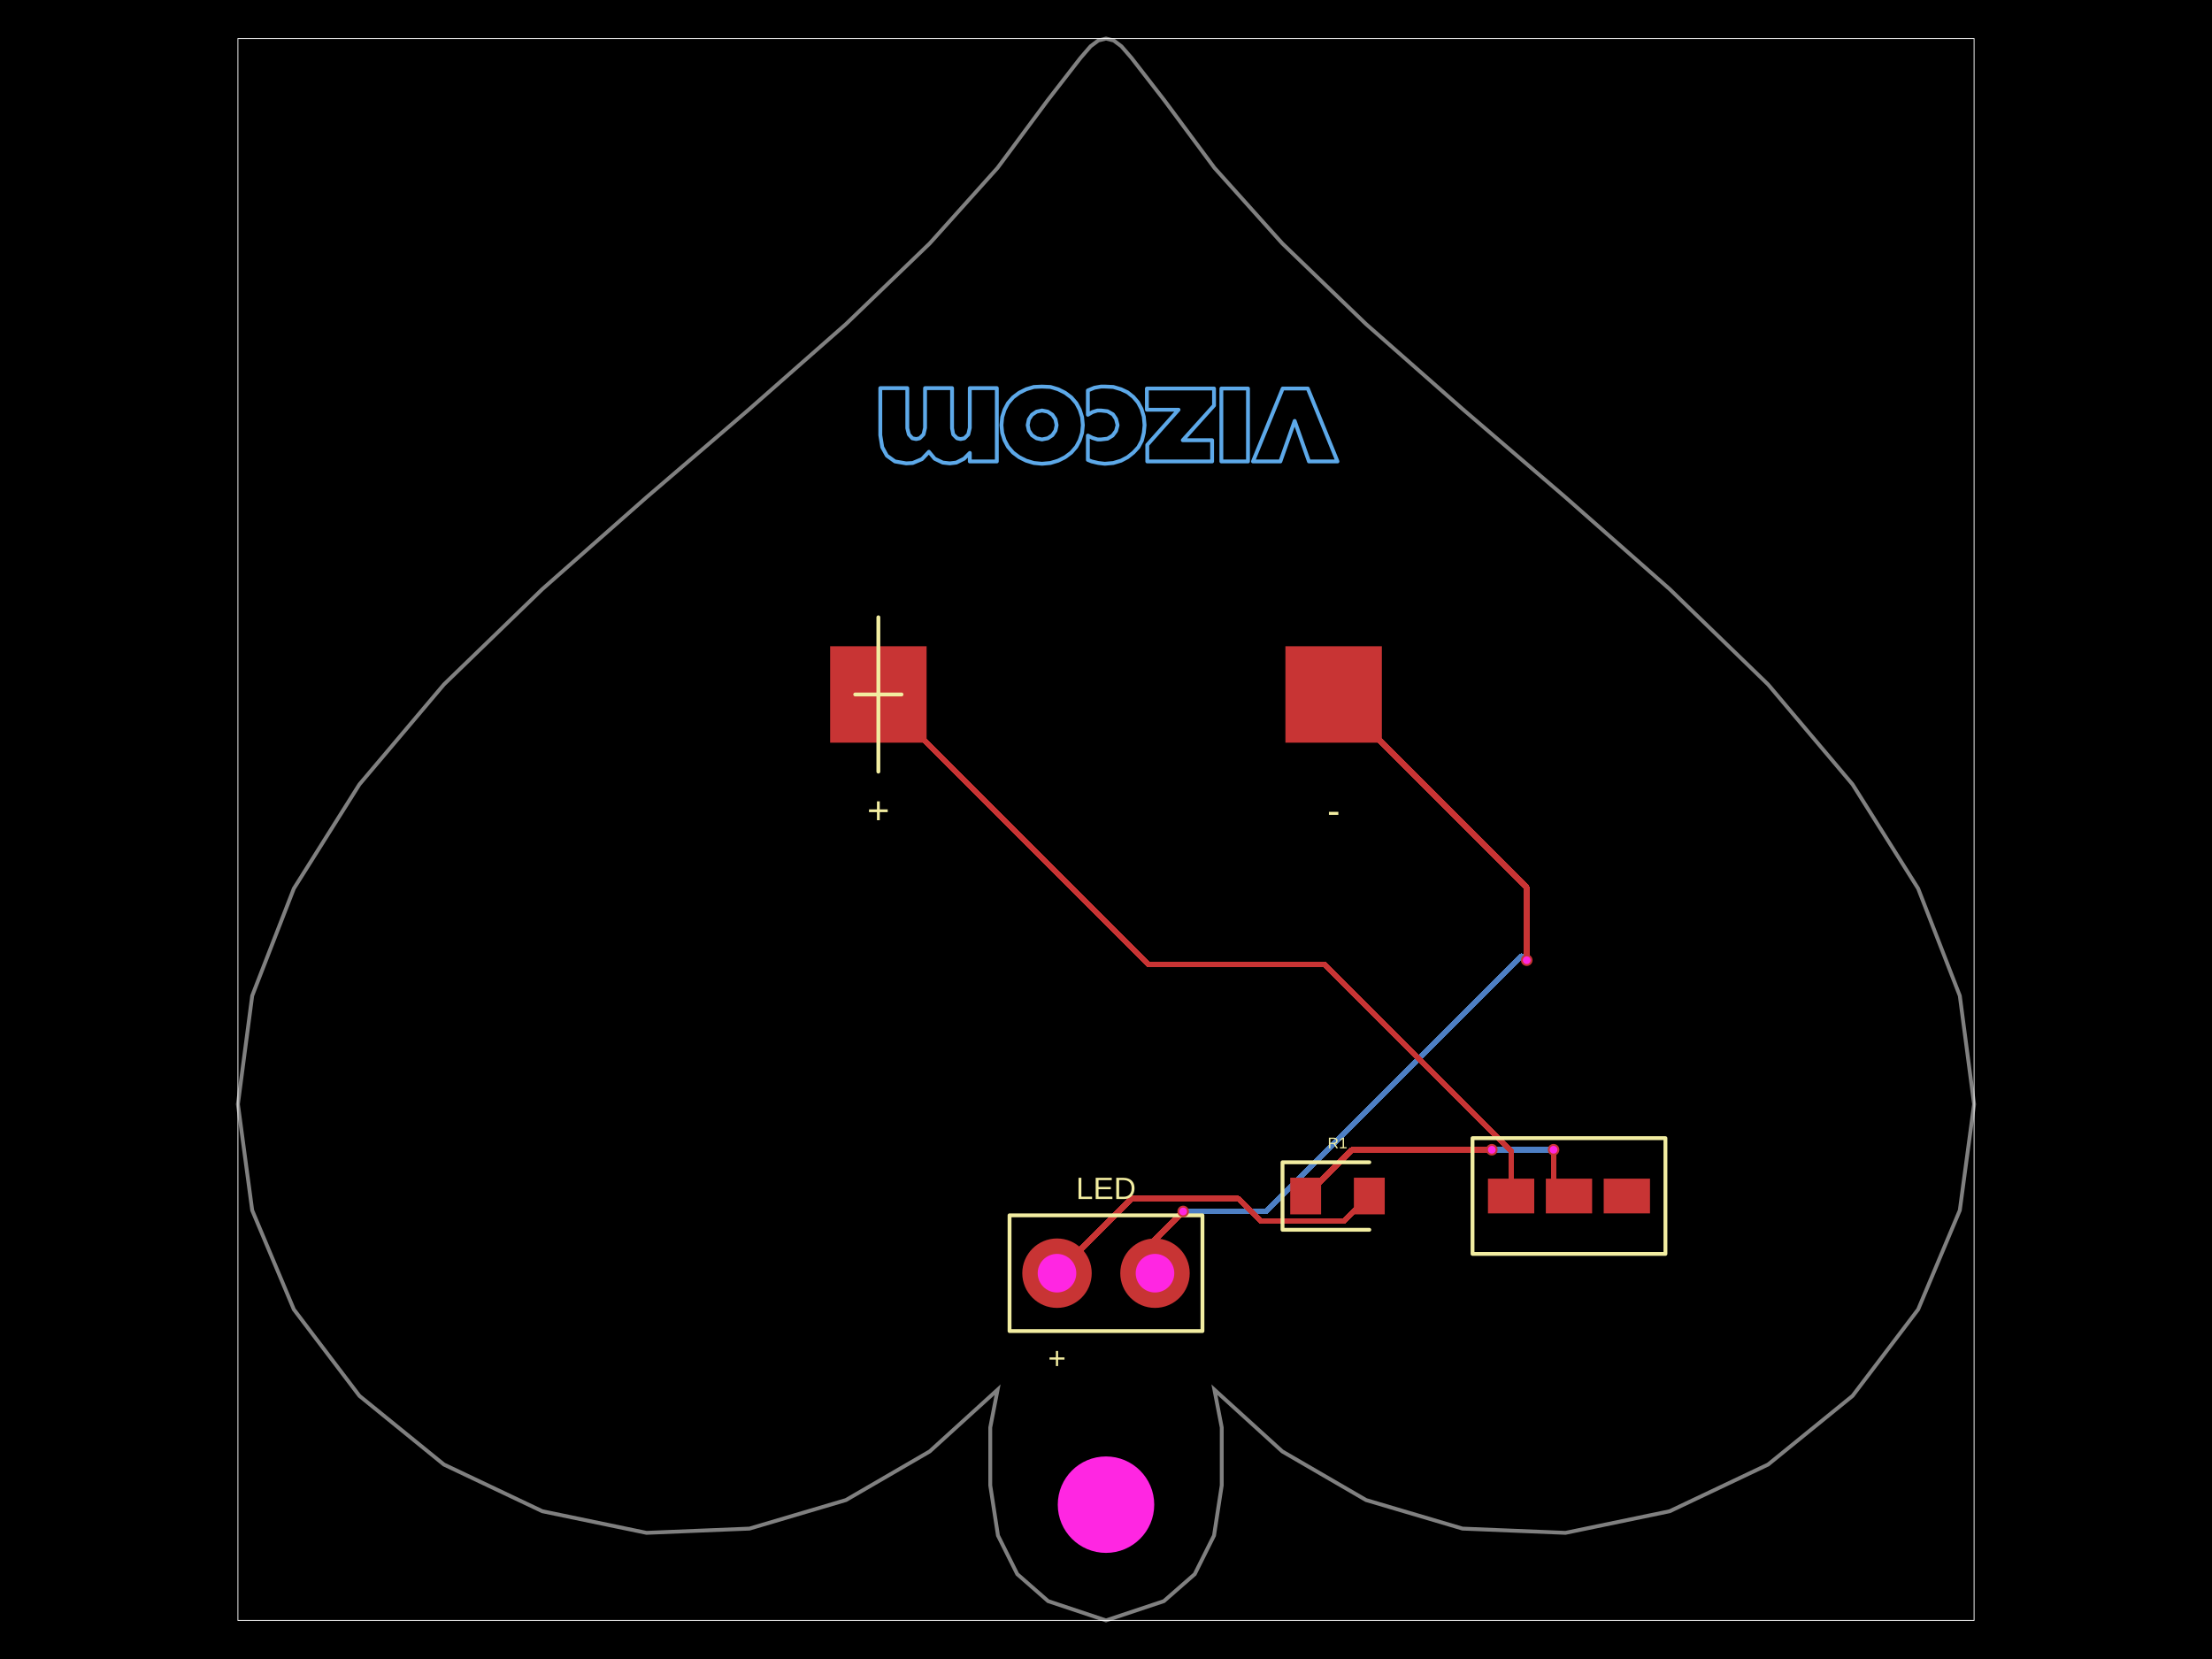
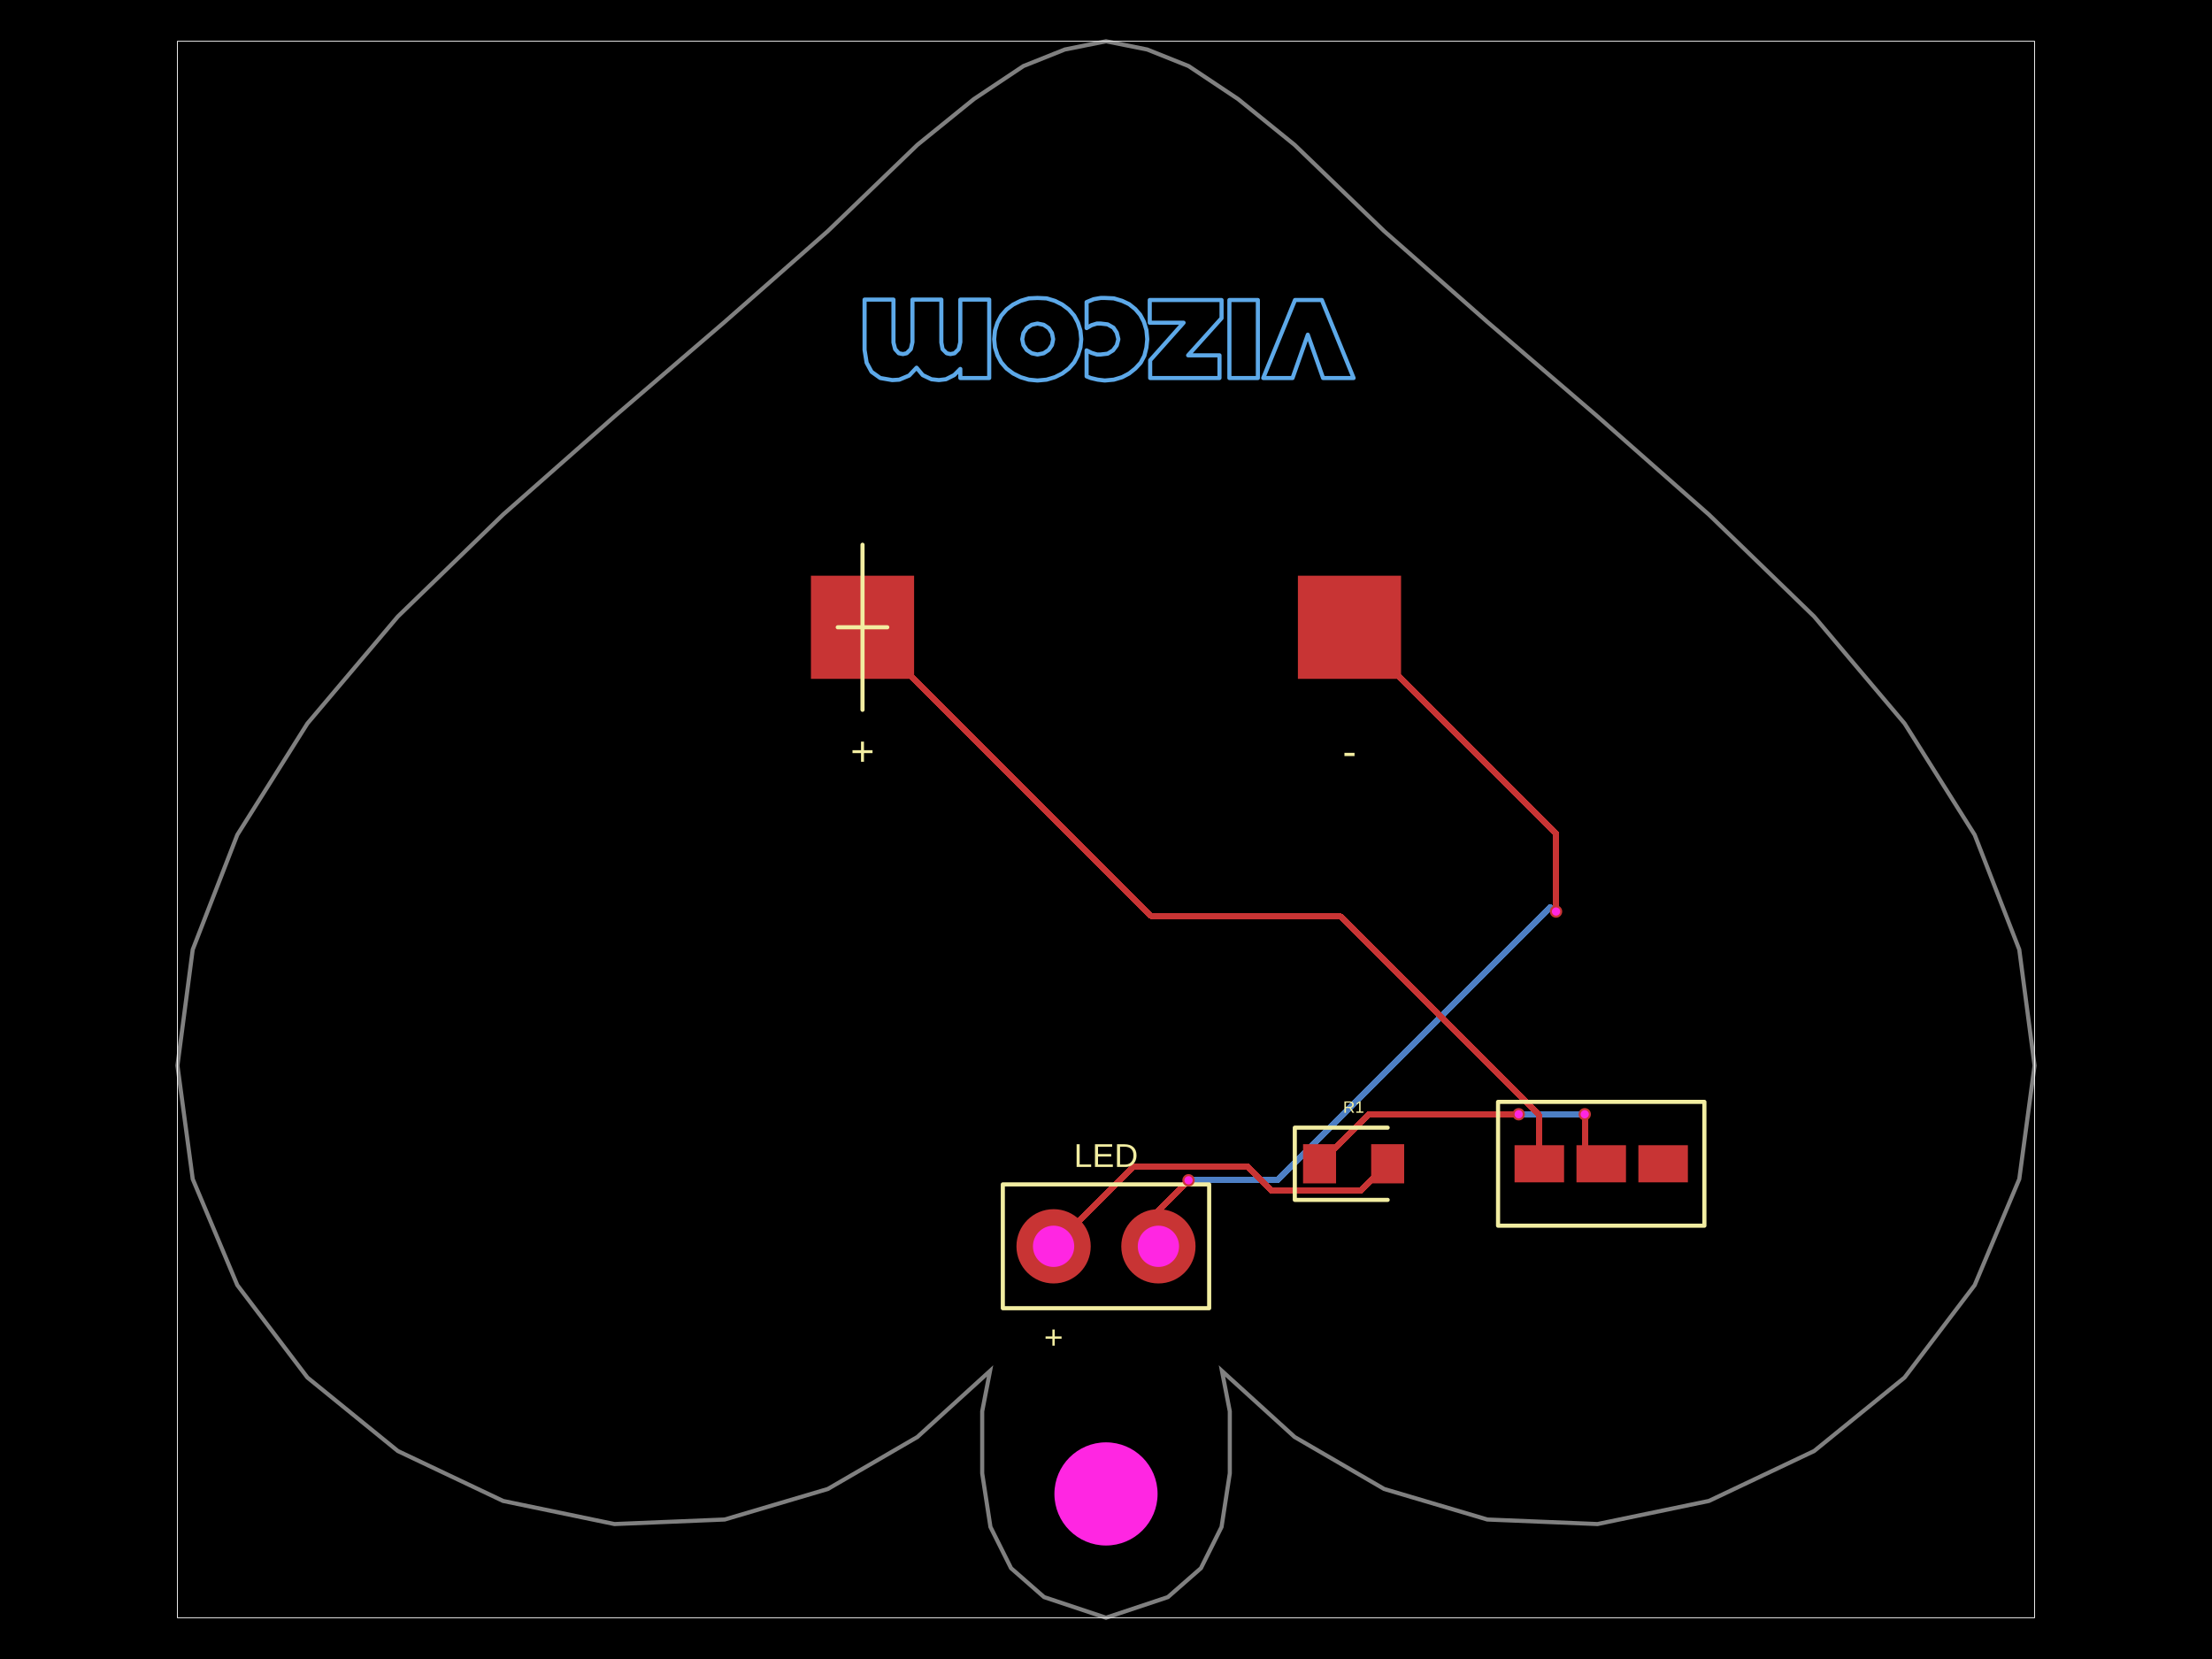
<svg xmlns="http://www.w3.org/2000/svg" width="800" height="600" data-software-used-string="@tscircuit/core@0.0.1112">
  <style />
  <rect class="boundary" x="0" y="0" fill="#000" width="800" height="600" data-type="pcb_background" data-pcb-layer="global" />
-   <rect class="pcb-boundary" fill="none" stroke="#fff" stroke-width="0.3" x="86.047" y="13.953" width="627.907" height="572.093" data-type="pcb_boundary" data-pcb-layer="global" />
-   <path class="pcb-board" d="M 400 586.047 L 420.93 579.07 L 432.093 569.302 L 439.07 555.349 L 441.86 537.209 L 441.86 516.279 L 439.209 502.605 L 463.767 524.93 L 494.047 542.512 L 528.93 552.837 L 566.186 554.372 L 603.86 546.558 L 639.442 529.674 L 670 504.837 L 693.721 473.581 L 708.791 437.721 L 713.953 399.349 L 708.791 360.14 L 693.721 321.349 L 670 283.674 L 639.442 247.535 L 603.86 213.07 L 566.186 179.86 L 528.93 147.907 L 494.047 117.209 L 463.767 88.047 L 439.209 60.698 L 421.209 36.419 L 409.209 20.93 L 405.581 16.744 L 402.791 14.651 L 400 13.953 L 397.209 14.651 L 394.419 16.744 L 390.791 20.93 L 378.791 36.419 L 360.791 60.698 L 336.233 88.047 L 305.953 117.209 L 271.07 147.907 L 233.814 179.86 L 196.14 213.07 L 160.558 247.535 L 130 283.674 L 106.279 321.349 L 91.209 360.14 L 86.047 399.349 L 91.209 437.721 L 106.279 473.581 L 130 504.837 L 160.558 529.674 L 196.14 546.558 L 233.814 554.372 L 271.07 552.837 L 305.953 542.512 L 336.233 524.93 L 360.791 502.605 L 358.14 516.279 L 358.14 537.209 L 360.93 555.349 L 367.907 569.302 L 379.07 579.07 Z" fill="none" stroke="rgba(255, 255, 255, 0.5)" stroke-width="1.395" data-type="pcb_board" data-pcb-layer="board" />
-   <path class="pcb-trace" stroke="rgb(77, 127, 196)" fill="none" d="M 539.535 415.814 L 539.535 415.814" stroke-width="2.093" stroke-linecap="round" stroke-linejoin="round" shape-rendering="crispEdges" data-type="pcb_trace" data-pcb-layer="bottom" />
-   <path class="pcb-trace" stroke="rgb(77, 127, 196)" fill="none" d="M 539.535 415.814 L 560.452 415.814" stroke-width="2.093" stroke-linecap="round" stroke-linejoin="round" shape-rendering="crispEdges" data-type="pcb_trace" data-pcb-layer="bottom" />
-   <path class="pcb-trace" stroke="rgb(77, 127, 196)" fill="none" d="M 560.452 415.814 L 560.452 415.814" stroke-width="2.093" stroke-linecap="round" stroke-linejoin="round" shape-rendering="crispEdges" data-type="pcb_trace" data-pcb-layer="bottom" />
-   <path class="pcb-trace" stroke="rgb(77, 127, 196)" fill="none" d="M 560.452 415.814 L 561.86 415.814" stroke-width="2.093" stroke-linecap="round" stroke-linejoin="round" shape-rendering="crispEdges" data-type="pcb_trace" data-pcb-layer="bottom" />
-   <path class="pcb-trace" stroke="rgb(77, 127, 196)" fill="none" d="M 561.86 415.814 L 561.86 415.814" stroke-width="2.093" stroke-linecap="round" stroke-linejoin="round" shape-rendering="crispEdges" data-type="pcb_trace" data-pcb-layer="bottom" />
-   <path class="pcb-trace" stroke="rgb(77, 127, 196)" fill="none" d="M 427.907 438.14 L 427.907 438.14" stroke-width="2.093" stroke-linecap="round" stroke-linejoin="round" shape-rendering="crispEdges" data-type="pcb_trace" data-pcb-layer="bottom" />
-   <path class="pcb-trace" stroke="rgb(77, 127, 196)" fill="none" d="M 427.907 438.14 L 457.818 438.14" stroke-width="2.093" stroke-linecap="round" stroke-linejoin="round" shape-rendering="crispEdges" data-type="pcb_trace" data-pcb-layer="bottom" />
-   <path class="pcb-trace" stroke="rgb(77, 127, 196)" fill="none" d="M 457.818 438.14 L 550.125 345.833" stroke-width="2.093" stroke-linecap="round" stroke-linejoin="round" shape-rendering="crispEdges" data-type="pcb_trace" data-pcb-layer="bottom" />
-   <path class="pcb-trace" stroke="rgb(77, 127, 196)" fill="none" d="M 550.125 345.833 L 552.163 347.267" stroke-width="2.093" stroke-linecap="round" stroke-linejoin="round" shape-rendering="crispEdges" data-type="pcb_trace" data-pcb-layer="bottom" />
-   <path class="pcb-trace" stroke="rgb(77, 127, 196)" fill="none" d="M 552.163 347.267 L 552.163 347.267" stroke-width="2.093" stroke-linecap="round" stroke-linejoin="round" shape-rendering="crispEdges" data-type="pcb_trace" data-pcb-layer="bottom" />
-   <path class="pcb-silkscreen pcb-silkscreen-bottom" d="M 472.977 140.512 L 483.721 166.884 L 473.395 166.884 L 468.233 152.233 L 463.07 166.884 L 453.163 166.884 L 463.907 140.512 L 472.977 140.512 Z" fill="none" stroke="#5da9e9" stroke-width="1.395" stroke-linecap="round" stroke-linejoin="round" data-pcb-component-id="null" data-pcb-silkscreen-path-id="pcb_silkscreen_path_5" data-type="pcb_silkscreen_path" data-pcb-layer="bottom" />
-   <path class="pcb-silkscreen pcb-silkscreen-bottom" d="M 441.721 140.512 L 451.349 140.512 L 451.349 166.884 L 441.721 166.884 L 441.721 140.512 Z" fill="none" stroke="#5da9e9" stroke-width="1.395" stroke-linecap="round" stroke-linejoin="round" data-pcb-component-id="null" data-pcb-silkscreen-path-id="pcb_silkscreen_path_6" data-type="pcb_silkscreen_path" data-pcb-layer="bottom" />
-   <path class="pcb-silkscreen pcb-silkscreen-bottom" d="M 414.93 166.884 L 414.93 160.884 L 426.233 148.186 L 414.791 148.186 L 414.791 140.512 L 439.07 140.512 L 439.07 146.651 L 427.767 159.209 L 438.372 159.209 L 438.372 166.884 L 414.93 166.884 Z" fill="none" stroke="#5da9e9" stroke-width="1.395" stroke-linecap="round" stroke-linejoin="round" data-pcb-component-id="null" data-pcb-silkscreen-path-id="pcb_silkscreen_path_7" data-type="pcb_silkscreen_path" data-pcb-layer="bottom" />
-   <path class="pcb-silkscreen pcb-silkscreen-bottom" d="M 413.953 153.767 L 413.674 156.558 L 412.977 159.349 L 411.721 161.721 L 409.907 163.674 L 407.814 165.349 L 405.442 166.605 L 402.651 167.442 L 399.581 167.721 L 397.209 167.442 L 394.837 166.884 L 393.442 166.326 L 393.442 157.535 L 395.116 158.372 L 396.93 158.93 L 398.186 158.93 L 400.558 158.651 L 402.372 157.535 L 403.628 155.86 L 404.186 153.767 L 403.628 151.535 L 402.512 149.86 L 400.558 148.744 L 398.186 148.465 L 396.93 148.465 L 395.116 149.023 L 393.442 150 L 393.442 141.209 L 395.814 140.233 L 398.186 139.814 L 399.721 139.814 L 402.651 139.953 L 405.442 140.791 L 407.814 141.907 L 409.907 143.581 L 411.581 145.535 L 412.837 147.907 L 413.674 150.698 L 413.953 153.767 Z" fill="none" stroke="#5da9e9" stroke-width="1.395" stroke-linecap="round" stroke-linejoin="round" data-pcb-component-id="null" data-pcb-silkscreen-path-id="pcb_silkscreen_path_8" data-type="pcb_silkscreen_path" data-pcb-layer="bottom" />
-   <path class="pcb-silkscreen pcb-silkscreen-bottom" d="M 376.837 167.721 L 373.907 167.442 L 371.116 166.605 L 368.605 165.349 L 366.372 163.674 L 364.558 161.581 L 363.302 159.209 L 362.465 156.558 L 362.186 153.767 L 362.465 150.837 L 363.302 148.186 L 364.558 145.814 L 366.372 143.721 L 368.605 142.047 L 371.116 140.791 L 373.907 139.953 L 376.837 139.814 L 379.907 139.953 L 382.698 140.791 L 385.209 142.047 L 387.442 143.721 L 389.256 145.814 L 390.512 148.186 L 391.349 150.837 L 391.628 153.767 L 391.349 156.558 L 390.512 159.209 L 389.256 161.581 L 387.442 163.674 L 385.209 165.349 L 382.698 166.605 L 379.907 167.442 L 376.837 167.721 Z" fill="none" stroke="#5da9e9" stroke-width="1.395" stroke-linecap="round" stroke-linejoin="round" data-pcb-component-id="null" data-pcb-silkscreen-path-id="pcb_silkscreen_path_9" data-type="pcb_silkscreen_path" data-pcb-layer="bottom" />
-   <path class="pcb-silkscreen pcb-silkscreen-bottom" d="M 376.837 158.93 L 378.93 158.512 L 380.605 157.395 L 381.721 155.721 L 382.14 153.767 L 381.721 151.674 L 380.605 150 L 378.93 148.884 L 376.837 148.465 L 374.884 148.884 L 373.209 150 L 372.093 151.674 L 371.674 153.767 L 372.093 155.721 L 373.209 157.395 L 374.884 158.512 L 376.837 158.93 Z" fill="none" stroke="#5da9e9" stroke-width="1.395" stroke-linecap="round" stroke-linejoin="round" data-pcb-component-id="null" data-pcb-silkscreen-path-id="pcb_silkscreen_path_10" data-type="pcb_silkscreen_path" data-pcb-layer="bottom" />
-   <path class="pcb-silkscreen pcb-silkscreen-bottom" d="M 350.744 154.744 L 350.744 140.372 L 360.512 140.372 L 360.512 166.884 L 350.744 166.884 L 350.744 163.814 L 348.651 165.907 L 345.86 167.302 L 343.488 167.581 L 340.977 167.302 L 338.047 165.907 L 335.953 163.395 L 333.442 166.047 L 330.093 167.442 L 327.721 167.581 L 323.674 166.884 L 320.744 164.791 L 319.07 161.721 L 318.372 157.395 L 318.372 140.372 L 328.14 140.372 L 328.14 154.884 L 328.698 157.116 L 329.953 158.512 L 331.349 158.791 L 332.605 158.512 L 334 157.116 L 334.558 154.744 L 334.558 140.372 L 344.326 140.372 L 344.326 154.884 L 344.744 157.116 L 346.14 158.512 L 347.395 158.791 L 348.791 158.512 L 350.186 157.116 L 350.744 154.744 Z" fill="none" stroke="#5da9e9" stroke-width="1.395" stroke-linecap="round" stroke-linejoin="round" data-pcb-component-id="null" data-pcb-silkscreen-path-id="pcb_silkscreen_path_11" data-type="pcb_silkscreen_path" data-pcb-layer="bottom" />
-   <rect class="pcb-pad" fill="rgb(200, 52, 52)" x="300.233" y="233.721" width="34.884" height="34.884" data-type="pcb_smtpad" data-pcb-layer="top" />
-   <rect class="pcb-pad" fill="rgb(200, 52, 52)" x="464.884" y="233.721" width="34.884" height="34.884" data-type="pcb_smtpad" data-pcb-layer="top" />
-   <rect class="pcb-pad" fill="rgb(200, 52, 52)" x="538.14" y="426.279" width="16.744" height="12.558" data-type="pcb_smtpad" data-pcb-layer="top" />
-   <rect class="pcb-pad" fill="rgb(200, 52, 52)" x="559.07" y="426.279" width="16.744" height="12.558" data-type="pcb_smtpad" data-pcb-layer="top" />
-   <rect class="pcb-pad" fill="rgb(200, 52, 52)" x="580" y="426.279" width="16.744" height="12.558" data-type="pcb_smtpad" data-pcb-layer="top" />
-   <rect class="pcb-pad" fill="rgb(200, 52, 52)" x="466.628" y="425.93" width="11.163" height="13.256" data-type="pcb_smtpad" data-pcb-layer="top" />
-   <rect class="pcb-pad" fill="rgb(200, 52, 52)" x="489.651" y="425.93" width="11.163" height="13.256" data-type="pcb_smtpad" data-pcb-layer="top" />
-   <path class="pcb-trace" stroke="rgb(200, 52, 52)" fill="none" d="M 382.279 460.465 L 409.239 433.505" stroke-width="2.093" stroke-linecap="round" stroke-linejoin="round" shape-rendering="crispEdges" data-type="pcb_trace" data-pcb-layer="top" />
-   <path class="pcb-trace" stroke="rgb(200, 52, 52)" fill="none" d="M 409.239 433.505 L 447.855 433.505" stroke-width="2.093" stroke-linecap="round" stroke-linejoin="round" shape-rendering="crispEdges" data-type="pcb_trace" data-pcb-layer="top" />
-   <path class="pcb-trace" stroke="rgb(200, 52, 52)" fill="none" d="M 447.855 433.505 L 456.015 441.666" stroke-width="2.093" stroke-linecap="round" stroke-linejoin="round" shape-rendering="crispEdges" data-type="pcb_trace" data-pcb-layer="top" />
-   <path class="pcb-trace" stroke="rgb(200, 52, 52)" fill="none" d="M 456.015 441.666 L 486.125 441.666" stroke-width="2.093" stroke-linecap="round" stroke-linejoin="round" shape-rendering="crispEdges" data-type="pcb_trace" data-pcb-layer="top" />
-   <path class="pcb-trace" stroke="rgb(200, 52, 52)" fill="none" d="M 486.125 441.666 L 486.125 441.666" stroke-width="2.093" stroke-linecap="round" stroke-linejoin="round" shape-rendering="crispEdges" data-type="pcb_trace" data-pcb-layer="top" />
-   <path class="pcb-trace" stroke="rgb(200, 52, 52)" fill="none" d="M 486.125 441.666 L 495.233 432.558" stroke-width="2.093" stroke-linecap="round" stroke-linejoin="round" shape-rendering="crispEdges" data-type="pcb_trace" data-pcb-layer="top" />
-   <path class="pcb-trace" stroke="rgb(200, 52, 52)" fill="none" d="M 472.209 432.558 L 488.953 415.814" stroke-width="2.093" stroke-linecap="round" stroke-linejoin="round" shape-rendering="crispEdges" data-type="pcb_trace" data-pcb-layer="top" />
-   <path class="pcb-trace" stroke="rgb(200, 52, 52)" fill="none" d="M 488.953 415.814 L 538.528 415.814" stroke-width="2.093" stroke-linecap="round" stroke-linejoin="round" shape-rendering="crispEdges" data-type="pcb_trace" data-pcb-layer="top" />
-   <path class="pcb-trace" stroke="rgb(200, 52, 52)" fill="none" d="M 538.528 415.814 L 539.535 415.814" stroke-width="2.093" stroke-linecap="round" stroke-linejoin="round" shape-rendering="crispEdges" data-type="pcb_trace" data-pcb-layer="top" />
-   <path class="pcb-trace" stroke="rgb(200, 52, 52)" fill="none" d="M 539.535 415.814 L 539.535 415.814" stroke-width="2.093" stroke-linecap="round" stroke-linejoin="round" shape-rendering="crispEdges" data-type="pcb_trace" data-pcb-layer="top" />
-   <path class="pcb-trace" stroke="rgb(200, 52, 52)" fill="none" d="M 561.86 415.814 L 561.86 415.814" stroke-width="2.093" stroke-linecap="round" stroke-linejoin="round" shape-rendering="crispEdges" data-type="pcb_trace" data-pcb-layer="top" />
-   <path class="pcb-trace" stroke="rgb(200, 52, 52)" fill="none" d="M 561.86 415.814 L 561.86 426.977" stroke-width="2.093" stroke-linecap="round" stroke-linejoin="round" shape-rendering="crispEdges" data-type="pcb_trace" data-pcb-layer="top" />
-   <path class="pcb-trace" stroke="rgb(200, 52, 52)" fill="none" d="M 561.86 426.977 L 567.442 432.558" stroke-width="2.093" stroke-linecap="round" stroke-linejoin="round" shape-rendering="crispEdges" data-type="pcb_trace" data-pcb-layer="top" />
-   <path class="pcb-trace" stroke="rgb(200, 52, 52)" fill="none" d="M 417.721 460.465 L 417.721 448.326" stroke-width="2.093" stroke-linecap="round" stroke-linejoin="round" shape-rendering="crispEdges" data-type="pcb_trace" data-pcb-layer="top" />
-   <path class="pcb-trace" stroke="rgb(200, 52, 52)" fill="none" d="M 417.721 448.326 L 426.403 439.644" stroke-width="2.093" stroke-linecap="round" stroke-linejoin="round" shape-rendering="crispEdges" data-type="pcb_trace" data-pcb-layer="top" />
-   <path class="pcb-trace" stroke="rgb(200, 52, 52)" fill="none" d="M 426.403 439.644 L 427.907 438.14" stroke-width="2.093" stroke-linecap="round" stroke-linejoin="round" shape-rendering="crispEdges" data-type="pcb_trace" data-pcb-layer="top" />
-   <path class="pcb-trace" stroke="rgb(200, 52, 52)" fill="none" d="M 427.907 438.14 L 427.907 438.14" stroke-width="2.093" stroke-linecap="round" stroke-linejoin="round" shape-rendering="crispEdges" data-type="pcb_trace" data-pcb-layer="top" />
-   <path class="pcb-trace" stroke="rgb(200, 52, 52)" fill="none" d="M 552.163 347.267 L 552.163 347.267" stroke-width="2.093" stroke-linecap="round" stroke-linejoin="round" shape-rendering="crispEdges" data-type="pcb_trace" data-pcb-layer="top" />
-   <path class="pcb-trace" stroke="rgb(200, 52, 52)" fill="none" d="M 552.163 347.267 L 552.163 321" stroke-width="2.093" stroke-linecap="round" stroke-linejoin="round" shape-rendering="crispEdges" data-type="pcb_trace" data-pcb-layer="top" />
-   <path class="pcb-trace" stroke="rgb(200, 52, 52)" fill="none" d="M 552.163 321 L 482.326 251.163" stroke-width="2.093" stroke-linecap="round" stroke-linejoin="round" shape-rendering="crispEdges" data-type="pcb_trace" data-pcb-layer="top" />
-   <path class="pcb-trace" stroke="rgb(200, 52, 52)" fill="none" d="M 546.512 432.558 L 546.512 416.206" stroke-width="2.093" stroke-linecap="round" stroke-linejoin="round" shape-rendering="crispEdges" data-type="pcb_trace" data-pcb-layer="top" />
-   <path class="pcb-trace" stroke="rgb(200, 52, 52)" fill="none" d="M 546.512 416.206 L 479.143 348.837" stroke-width="2.093" stroke-linecap="round" stroke-linejoin="round" shape-rendering="crispEdges" data-type="pcb_trace" data-pcb-layer="top" />
-   <path class="pcb-trace" stroke="rgb(200, 52, 52)" fill="none" d="M 479.143 348.837 L 415.349 348.837" stroke-width="2.093" stroke-linecap="round" stroke-linejoin="round" shape-rendering="crispEdges" data-type="pcb_trace" data-pcb-layer="top" />
-   <path class="pcb-trace" stroke="rgb(200, 52, 52)" fill="none" d="M 415.349 348.837 L 317.674 251.163" stroke-width="2.093" stroke-linecap="round" stroke-linejoin="round" shape-rendering="crispEdges" data-type="pcb_trace" data-pcb-layer="top" />
-   <path class="pcb-silkscreen pcb-silkscreen-top" d="M 317.674 279.07 L 317.674 223.256" fill="none" stroke="#f2eda1" stroke-width="1.395" stroke-linecap="round" stroke-linejoin="round" data-pcb-component-id="pcb_component_0" data-pcb-silkscreen-path-id="pcb_silkscreen_path_0" data-type="pcb_silkscreen_path" data-pcb-layer="top" />
-   <path class="pcb-silkscreen pcb-silkscreen-top" d="M 309.302 251.163 L 326.047 251.163" fill="none" stroke="#f2eda1" stroke-width="1.395" stroke-linecap="round" stroke-linejoin="round" data-pcb-component-id="pcb_component_0" data-pcb-silkscreen-path-id="pcb_silkscreen_path_1" data-type="pcb_silkscreen_path" data-pcb-layer="top" />
-   <text x="0" y="0" dx="0" dy="0" fill="#f2eda1" font-family="Arial, sans-serif" font-size="13.953" text-anchor="middle" dominant-baseline="central" transform="matrix(1,0,0,1,317.6744,293.0233)" class="pcb-silkscreen-text pcb-silkscreen-top" data-pcb-silkscreen-text-id="pcb_component_0" stroke="none" data-type="pcb_silkscreen_text" data-pcb-layer="top">+</text>
-   <text x="0" y="0" dx="0" dy="0" fill="#f2eda1" font-family="Arial, sans-serif" font-size="13.953" text-anchor="middle" dominant-baseline="central" transform="matrix(1,0,0,1,482.3256,293.0233)" class="pcb-silkscreen-text pcb-silkscreen-top" data-pcb-silkscreen-text-id="pcb_component_0" stroke="none" data-type="pcb_silkscreen_text" data-pcb-layer="top">-</text>
-   <path class="pcb-silkscreen pcb-silkscreen-top" d="M 532.558 453.488 L 602.326 453.488 L 602.326 411.628 L 532.558 411.628 L 532.558 453.488 Z" fill="none" stroke="#f2eda1" stroke-width="1.395" stroke-linecap="round" stroke-linejoin="round" data-pcb-component-id="pcb_component_1" data-pcb-silkscreen-path-id="pcb_silkscreen_path_2" data-type="pcb_silkscreen_path" data-pcb-layer="top" />
-   <path class="pcb-silkscreen pcb-silkscreen-top" d="M 495.233 420.349 L 463.837 420.349 L 463.837 444.767 L 495.233 444.767" fill="none" stroke="#f2eda1" stroke-width="1.395" stroke-linecap="round" stroke-linejoin="round" data-pcb-component-id="pcb_component_2" data-pcb-silkscreen-path-id="pcb_silkscreen_path_3" data-type="pcb_silkscreen_path" data-pcb-layer="top" />
-   <text x="0" y="0" dx="0" dy="0" fill="#f2eda1" font-family="Arial, sans-serif" font-size="5.581" text-anchor="middle" dominant-baseline="central" transform="matrix(1,0,0,1,483.7209,413.3721)" class="pcb-silkscreen-text pcb-silkscreen-top" data-pcb-silkscreen-text-id="pcb_component_2" stroke="none" data-type="pcb_silkscreen_text" data-pcb-layer="top">R1</text>
-   <path class="pcb-silkscreen pcb-silkscreen-top" d="M 365.116 481.395 L 434.884 481.395 L 434.884 439.535 L 365.116 439.535 L 365.116 481.395 Z" fill="none" stroke="#f2eda1" stroke-width="1.395" stroke-linecap="round" stroke-linejoin="round" data-pcb-component-id="pcb_component_3" data-pcb-silkscreen-path-id="pcb_silkscreen_path_4" data-type="pcb_silkscreen_path" data-pcb-layer="top" />
-   <text x="0" y="0" dx="0" dy="0" fill="#f2eda1" font-family="Arial, sans-serif" font-size="11.163" text-anchor="middle" dominant-baseline="central" transform="matrix(1,0,0,1,382.2791,491.1628)" class="pcb-silkscreen-text pcb-silkscreen-top" data-pcb-silkscreen-text-id="pcb_component_3" stroke="none" data-type="pcb_silkscreen_text" data-pcb-layer="top">+</text>
-   <text x="0" y="0" dx="0" dy="0" fill="#f2eda1" font-family="Arial, sans-serif" font-size="11.163" text-anchor="middle" dominant-baseline="central" transform="matrix(1,0,0,1,400,429.7674)" class="pcb-silkscreen-text pcb-silkscreen-top" data-pcb-silkscreen-text-id="pcb_component_3" stroke="none" data-type="pcb_silkscreen_text" data-pcb-layer="top">LED</text>
+   <rect class="pcb-boundary" fill="none" stroke="#fff" stroke-width="0.3" x="64.179" y="14.925" width="671.642" height="570.149" data-type="pcb_boundary" data-pcb-layer="global" />
+   <path class="pcb-board" d="M 400 585.075 L 422.388 577.612 L 434.328 567.164 L 441.791 552.239 L 444.776 532.836 L 444.776 510.448 L 441.94 495.821 L 468.209 519.701 L 500.597 538.507 L 537.91 549.552 L 577.761 551.194 L 618.06 542.836 L 656.119 524.776 L 688.806 498.209 L 714.179 464.776 L 730.299 426.418 L 735.821 385.373 L 730.299 343.433 L 714.179 301.94 L 688.806 261.642 L 656.119 222.985 L 618.06 186.119 L 577.761 150.597 L 537.91 116.418 L 500.597 83.582 L 468.209 52.388 L 447.761 35.821 L 429.851 23.881 L 414.925 17.91 L 400 14.925 L 385.075 17.91 L 370.149 23.881 L 352.239 35.821 L 331.791 52.388 L 299.403 83.582 L 262.09 116.418 L 222.239 150.597 L 181.94 186.119 L 143.881 222.985 L 111.194 261.642 L 85.821 301.94 L 69.701 343.433 L 64.179 385.373 L 69.701 426.418 L 85.821 464.776 L 111.194 498.209 L 143.881 524.776 L 181.94 542.836 L 222.239 551.194 L 262.09 549.552 L 299.403 538.507 L 331.791 519.701 L 358.06 495.821 L 355.224 510.448 L 355.224 532.836 L 358.209 552.239 L 365.672 567.164 L 377.612 577.612 Z" fill="none" stroke="rgba(255, 255, 255, 0.5)" stroke-width="1.493" data-type="pcb_board" data-pcb-layer="board" />
+   <path class="pcb-trace" stroke="rgb(77, 127, 196)" fill="none" d="M 549.254 402.985 L 549.254 402.985" stroke-width="2.239" stroke-linecap="round" stroke-linejoin="round" shape-rendering="crispEdges" data-type="pcb_trace" data-pcb-layer="bottom" />
+   <path class="pcb-trace" stroke="rgb(77, 127, 196)" fill="none" d="M 549.254 402.985 L 571.628 402.985" stroke-width="2.239" stroke-linecap="round" stroke-linejoin="round" shape-rendering="crispEdges" data-type="pcb_trace" data-pcb-layer="bottom" />
+   <path class="pcb-trace" stroke="rgb(77, 127, 196)" fill="none" d="M 571.628 402.985 L 571.628 402.985" stroke-width="2.239" stroke-linecap="round" stroke-linejoin="round" shape-rendering="crispEdges" data-type="pcb_trace" data-pcb-layer="bottom" />
+   <path class="pcb-trace" stroke="rgb(77, 127, 196)" fill="none" d="M 571.628 402.985 L 573.134 402.985" stroke-width="2.239" stroke-linecap="round" stroke-linejoin="round" shape-rendering="crispEdges" data-type="pcb_trace" data-pcb-layer="bottom" />
+   <path class="pcb-trace" stroke="rgb(77, 127, 196)" fill="none" d="M 573.134 402.985 L 573.134 402.985" stroke-width="2.239" stroke-linecap="round" stroke-linejoin="round" shape-rendering="crispEdges" data-type="pcb_trace" data-pcb-layer="bottom" />
+   <path class="pcb-trace" stroke="rgb(77, 127, 196)" fill="none" d="M 429.851 426.866 L 429.851 426.866" stroke-width="2.239" stroke-linecap="round" stroke-linejoin="round" shape-rendering="crispEdges" data-type="pcb_trace" data-pcb-layer="bottom" />
+   <path class="pcb-trace" stroke="rgb(77, 127, 196)" fill="none" d="M 429.851 426.866 L 461.845 426.866" stroke-width="2.239" stroke-linecap="round" stroke-linejoin="round" shape-rendering="crispEdges" data-type="pcb_trace" data-pcb-layer="bottom" />
+   <path class="pcb-trace" stroke="rgb(77, 127, 196)" fill="none" d="M 461.845 426.866 L 560.581 328.129" stroke-width="2.239" stroke-linecap="round" stroke-linejoin="round" shape-rendering="crispEdges" data-type="pcb_trace" data-pcb-layer="bottom" />
+   <path class="pcb-trace" stroke="rgb(77, 127, 196)" fill="none" d="M 560.581 328.129 L 562.761 329.664" stroke-width="2.239" stroke-linecap="round" stroke-linejoin="round" shape-rendering="crispEdges" data-type="pcb_trace" data-pcb-layer="bottom" />
+   <path class="pcb-trace" stroke="rgb(77, 127, 196)" fill="none" d="M 562.761 329.664 L 562.761 329.664" stroke-width="2.239" stroke-linecap="round" stroke-linejoin="round" shape-rendering="crispEdges" data-type="pcb_trace" data-pcb-layer="bottom" />
+   <path class="pcb-silkscreen pcb-silkscreen-bottom" d="M 478.06 108.507 L 489.552 136.716 L 478.507 136.716 L 472.985 121.045 L 467.463 136.716 L 456.866 136.716 L 468.358 108.507 L 478.06 108.507 Z" fill="none" stroke="#5da9e9" stroke-width="1.493" stroke-linecap="round" stroke-linejoin="round" data-pcb-component-id="null" data-pcb-silkscreen-path-id="pcb_silkscreen_path_5" data-type="pcb_silkscreen_path" data-pcb-layer="bottom" />
+   <path class="pcb-silkscreen pcb-silkscreen-bottom" d="M 444.627 108.507 L 454.925 108.507 L 454.925 136.716 L 444.627 136.716 L 444.627 108.507 Z" fill="none" stroke="#5da9e9" stroke-width="1.493" stroke-linecap="round" stroke-linejoin="round" data-pcb-component-id="null" data-pcb-silkscreen-path-id="pcb_silkscreen_path_6" data-type="pcb_silkscreen_path" data-pcb-layer="bottom" />
+   <path class="pcb-silkscreen pcb-silkscreen-bottom" d="M 415.97 136.716 L 415.97 130.299 L 428.06 116.716 L 415.821 116.716 L 415.821 108.507 L 441.791 108.507 L 441.791 115.075 L 429.701 128.507 L 441.045 128.507 L 441.045 136.716 L 415.97 136.716 Z" fill="none" stroke="#5da9e9" stroke-width="1.493" stroke-linecap="round" stroke-linejoin="round" data-pcb-component-id="null" data-pcb-silkscreen-path-id="pcb_silkscreen_path_7" data-type="pcb_silkscreen_path" data-pcb-layer="bottom" />
+   <path class="pcb-silkscreen pcb-silkscreen-bottom" d="M 414.925 122.687 L 414.627 125.672 L 413.881 128.657 L 412.537 131.194 L 410.597 133.284 L 408.358 135.075 L 405.821 136.418 L 402.836 137.313 L 399.552 137.612 L 397.015 137.313 L 394.478 136.716 L 392.985 136.119 L 392.985 126.716 L 394.776 127.612 L 396.716 128.209 L 398.06 128.209 L 400.597 127.91 L 402.537 126.716 L 403.881 124.925 L 404.478 122.687 L 403.881 120.299 L 402.687 118.507 L 400.597 117.313 L 398.06 117.015 L 396.716 117.015 L 394.776 117.612 L 392.985 118.657 L 392.985 109.254 L 395.522 108.209 L 398.06 107.761 L 399.701 107.761 L 402.836 107.91 L 405.821 108.806 L 408.358 110 L 410.597 111.791 L 412.388 113.881 L 413.731 116.418 L 414.627 119.403 L 414.925 122.687 Z" fill="none" stroke="#5da9e9" stroke-width="1.493" stroke-linecap="round" stroke-linejoin="round" data-pcb-component-id="null" data-pcb-silkscreen-path-id="pcb_silkscreen_path_8" data-type="pcb_silkscreen_path" data-pcb-layer="bottom" />
+   <path class="pcb-silkscreen pcb-silkscreen-bottom" d="M 375.224 137.612 L 372.09 137.313 L 369.104 136.418 L 366.418 135.075 L 364.03 133.284 L 362.09 131.045 L 360.746 128.507 L 359.851 125.672 L 359.552 122.687 L 359.851 119.552 L 360.746 116.716 L 362.09 114.179 L 364.03 111.94 L 366.418 110.149 L 369.104 108.806 L 372.09 107.91 L 375.224 107.761 L 378.507 107.91 L 381.493 108.806 L 384.179 110.149 L 386.567 111.94 L 388.507 114.179 L 389.851 116.716 L 390.746 119.552 L 391.045 122.687 L 390.746 125.672 L 389.851 128.507 L 388.507 131.045 L 386.567 133.284 L 384.179 135.075 L 381.493 136.418 L 378.507 137.313 L 375.224 137.612 Z" fill="none" stroke="#5da9e9" stroke-width="1.493" stroke-linecap="round" stroke-linejoin="round" data-pcb-component-id="null" data-pcb-silkscreen-path-id="pcb_silkscreen_path_9" data-type="pcb_silkscreen_path" data-pcb-layer="bottom" />
+   <path class="pcb-silkscreen pcb-silkscreen-bottom" d="M 375.224 128.209 L 377.463 127.761 L 379.254 126.567 L 380.448 124.776 L 380.896 122.687 L 380.448 120.448 L 379.254 118.657 L 377.463 117.463 L 375.224 117.015 L 373.134 117.463 L 371.343 118.657 L 370.149 120.448 L 369.701 122.687 L 370.149 124.776 L 371.343 126.567 L 373.134 127.761 L 375.224 128.209 Z" fill="none" stroke="#5da9e9" stroke-width="1.493" stroke-linecap="round" stroke-linejoin="round" data-pcb-component-id="null" data-pcb-silkscreen-path-id="pcb_silkscreen_path_10" data-type="pcb_silkscreen_path" data-pcb-layer="bottom" />
+   <path class="pcb-silkscreen pcb-silkscreen-bottom" d="M 347.313 123.731 L 347.313 108.358 L 357.761 108.358 L 357.761 136.716 L 347.313 136.716 L 347.313 133.433 L 345.075 135.672 L 342.09 137.164 L 339.552 137.463 L 336.866 137.164 L 333.731 135.672 L 331.493 132.985 L 328.806 135.821 L 325.224 137.313 L 322.687 137.463 L 318.358 136.716 L 315.224 134.478 L 313.433 131.194 L 312.687 126.567 L 312.687 108.358 L 323.134 108.358 L 323.134 123.881 L 323.731 126.269 L 325.075 127.761 L 326.567 128.06 L 327.91 127.761 L 329.403 126.269 L 330 123.731 L 330 108.358 L 340.448 108.358 L 340.448 123.881 L 340.896 126.269 L 342.388 127.761 L 343.731 128.06 L 345.224 127.761 L 346.716 126.269 L 347.313 123.731 Z" fill="none" stroke="#5da9e9" stroke-width="1.493" stroke-linecap="round" stroke-linejoin="round" data-pcb-component-id="null" data-pcb-silkscreen-path-id="pcb_silkscreen_path_11" data-type="pcb_silkscreen_path" data-pcb-layer="bottom" />
+   <rect class="pcb-pad" fill="rgb(200, 52, 52)" x="293.284" y="208.209" width="37.313" height="37.313" data-type="pcb_smtpad" data-pcb-layer="top" />
+   <rect class="pcb-pad" fill="rgb(200, 52, 52)" x="469.403" y="208.209" width="37.313" height="37.313" data-type="pcb_smtpad" data-pcb-layer="top" />
+   <rect class="pcb-pad" fill="rgb(200, 52, 52)" x="547.761" y="414.179" width="17.91" height="13.433" data-type="pcb_smtpad" data-pcb-layer="top" />
+   <rect class="pcb-pad" fill="rgb(200, 52, 52)" x="570.149" y="414.179" width="17.91" height="13.433" data-type="pcb_smtpad" data-pcb-layer="top" />
+   <rect class="pcb-pad" fill="rgb(200, 52, 52)" x="592.537" y="414.179" width="17.91" height="13.433" data-type="pcb_smtpad" data-pcb-layer="top" />
+   <rect class="pcb-pad" fill="rgb(200, 52, 52)" x="471.269" y="413.806" width="11.94" height="14.179" data-type="pcb_smtpad" data-pcb-layer="top" />
+   <rect class="pcb-pad" fill="rgb(200, 52, 52)" x="495.896" y="413.806" width="11.94" height="14.179" data-type="pcb_smtpad" data-pcb-layer="top" />
+   <path class="pcb-trace" stroke="rgb(200, 52, 52)" fill="none" d="M 381.045 450.746 L 409.883 421.908" stroke-width="2.239" stroke-linecap="round" stroke-linejoin="round" shape-rendering="crispEdges" data-type="pcb_trace" data-pcb-layer="top" />
+   <path class="pcb-trace" stroke="rgb(200, 52, 52)" fill="none" d="M 409.883 421.908 L 451.188 421.908" stroke-width="2.239" stroke-linecap="round" stroke-linejoin="round" shape-rendering="crispEdges" data-type="pcb_trace" data-pcb-layer="top" />
+   <path class="pcb-trace" stroke="rgb(200, 52, 52)" fill="none" d="M 451.188 421.908 L 459.917 430.637" stroke-width="2.239" stroke-linecap="round" stroke-linejoin="round" shape-rendering="crispEdges" data-type="pcb_trace" data-pcb-layer="top" />
+   <path class="pcb-trace" stroke="rgb(200, 52, 52)" fill="none" d="M 459.917 430.637 L 492.124 430.637" stroke-width="2.239" stroke-linecap="round" stroke-linejoin="round" shape-rendering="crispEdges" data-type="pcb_trace" data-pcb-layer="top" />
+   <path class="pcb-trace" stroke="rgb(200, 52, 52)" fill="none" d="M 492.124 430.637 L 492.124 430.637" stroke-width="2.239" stroke-linecap="round" stroke-linejoin="round" shape-rendering="crispEdges" data-type="pcb_trace" data-pcb-layer="top" />
+   <path class="pcb-trace" stroke="rgb(200, 52, 52)" fill="none" d="M 492.124 430.637 L 501.866 420.896" stroke-width="2.239" stroke-linecap="round" stroke-linejoin="round" shape-rendering="crispEdges" data-type="pcb_trace" data-pcb-layer="top" />
+   <path class="pcb-trace" stroke="rgb(200, 52, 52)" fill="none" d="M 477.239 420.896 L 495.149 402.985" stroke-width="2.239" stroke-linecap="round" stroke-linejoin="round" shape-rendering="crispEdges" data-type="pcb_trace" data-pcb-layer="top" />
+   <path class="pcb-trace" stroke="rgb(200, 52, 52)" fill="none" d="M 495.149 402.985 L 548.176 402.985" stroke-width="2.239" stroke-linecap="round" stroke-linejoin="round" shape-rendering="crispEdges" data-type="pcb_trace" data-pcb-layer="top" />
+   <path class="pcb-trace" stroke="rgb(200, 52, 52)" fill="none" d="M 548.176 402.985 L 549.254 402.985" stroke-width="2.239" stroke-linecap="round" stroke-linejoin="round" shape-rendering="crispEdges" data-type="pcb_trace" data-pcb-layer="top" />
+   <path class="pcb-trace" stroke="rgb(200, 52, 52)" fill="none" d="M 549.254 402.985 L 549.254 402.985" stroke-width="2.239" stroke-linecap="round" stroke-linejoin="round" shape-rendering="crispEdges" data-type="pcb_trace" data-pcb-layer="top" />
+   <path class="pcb-trace" stroke="rgb(200, 52, 52)" fill="none" d="M 573.134 402.985 L 573.134 402.985" stroke-width="2.239" stroke-linecap="round" stroke-linejoin="round" shape-rendering="crispEdges" data-type="pcb_trace" data-pcb-layer="top" />
+   <path class="pcb-trace" stroke="rgb(200, 52, 52)" fill="none" d="M 573.134 402.985 L 573.134 414.925" stroke-width="2.239" stroke-linecap="round" stroke-linejoin="round" shape-rendering="crispEdges" data-type="pcb_trace" data-pcb-layer="top" />
+   <path class="pcb-trace" stroke="rgb(200, 52, 52)" fill="none" d="M 573.134 414.925 L 579.104 420.896" stroke-width="2.239" stroke-linecap="round" stroke-linejoin="round" shape-rendering="crispEdges" data-type="pcb_trace" data-pcb-layer="top" />
+   <path class="pcb-trace" stroke="rgb(200, 52, 52)" fill="none" d="M 418.955 450.746 L 418.955 437.761" stroke-width="2.239" stroke-linecap="round" stroke-linejoin="round" shape-rendering="crispEdges" data-type="pcb_trace" data-pcb-layer="top" />
+   <path class="pcb-trace" stroke="rgb(200, 52, 52)" fill="none" d="M 418.955 437.761 L 428.242 428.475" stroke-width="2.239" stroke-linecap="round" stroke-linejoin="round" shape-rendering="crispEdges" data-type="pcb_trace" data-pcb-layer="top" />
+   <path class="pcb-trace" stroke="rgb(200, 52, 52)" fill="none" d="M 428.242 428.475 L 429.851 426.866" stroke-width="2.239" stroke-linecap="round" stroke-linejoin="round" shape-rendering="crispEdges" data-type="pcb_trace" data-pcb-layer="top" />
+   <path class="pcb-trace" stroke="rgb(200, 52, 52)" fill="none" d="M 429.851 426.866 L 429.851 426.866" stroke-width="2.239" stroke-linecap="round" stroke-linejoin="round" shape-rendering="crispEdges" data-type="pcb_trace" data-pcb-layer="top" />
+   <path class="pcb-trace" stroke="rgb(200, 52, 52)" fill="none" d="M 562.761 329.664 L 562.761 329.664" stroke-width="2.239" stroke-linecap="round" stroke-linejoin="round" shape-rendering="crispEdges" data-type="pcb_trace" data-pcb-layer="top" />
+   <path class="pcb-trace" stroke="rgb(200, 52, 52)" fill="none" d="M 562.761 329.664 L 562.761 301.567" stroke-width="2.239" stroke-linecap="round" stroke-linejoin="round" shape-rendering="crispEdges" data-type="pcb_trace" data-pcb-layer="top" />
+   <path class="pcb-trace" stroke="rgb(200, 52, 52)" fill="none" d="M 562.761 301.567 L 488.06 226.866" stroke-width="2.239" stroke-linecap="round" stroke-linejoin="round" shape-rendering="crispEdges" data-type="pcb_trace" data-pcb-layer="top" />
+   <path class="pcb-trace" stroke="rgb(200, 52, 52)" fill="none" d="M 556.716 420.896 L 556.716 403.404" stroke-width="2.239" stroke-linecap="round" stroke-linejoin="round" shape-rendering="crispEdges" data-type="pcb_trace" data-pcb-layer="top" />
+   <path class="pcb-trace" stroke="rgb(200, 52, 52)" fill="none" d="M 556.716 403.404 L 484.655 331.343" stroke-width="2.239" stroke-linecap="round" stroke-linejoin="round" shape-rendering="crispEdges" data-type="pcb_trace" data-pcb-layer="top" />
+   <path class="pcb-trace" stroke="rgb(200, 52, 52)" fill="none" d="M 484.655 331.343 L 416.418 331.343" stroke-width="2.239" stroke-linecap="round" stroke-linejoin="round" shape-rendering="crispEdges" data-type="pcb_trace" data-pcb-layer="top" />
+   <path class="pcb-trace" stroke="rgb(200, 52, 52)" fill="none" d="M 416.418 331.343 L 311.94 226.866" stroke-width="2.239" stroke-linecap="round" stroke-linejoin="round" shape-rendering="crispEdges" data-type="pcb_trace" data-pcb-layer="top" />
+   <path class="pcb-silkscreen pcb-silkscreen-top" d="M 311.94 256.716 L 311.94 197.015" fill="none" stroke="#f2eda1" stroke-width="1.493" stroke-linecap="round" stroke-linejoin="round" data-pcb-component-id="pcb_component_0" data-pcb-silkscreen-path-id="pcb_silkscreen_path_0" data-type="pcb_silkscreen_path" data-pcb-layer="top" />
+   <path class="pcb-silkscreen pcb-silkscreen-top" d="M 302.985 226.866 L 320.896 226.866" fill="none" stroke="#f2eda1" stroke-width="1.493" stroke-linecap="round" stroke-linejoin="round" data-pcb-component-id="pcb_component_0" data-pcb-silkscreen-path-id="pcb_silkscreen_path_1" data-type="pcb_silkscreen_path" data-pcb-layer="top" />
+   <text x="0" y="0" dx="0" dy="0" fill="#f2eda1" font-family="Arial, sans-serif" font-size="14.925" text-anchor="middle" dominant-baseline="central" transform="matrix(1,0,0,1,311.9403,271.6418)" class="pcb-silkscreen-text pcb-silkscreen-top" data-pcb-silkscreen-text-id="pcb_component_0" stroke="none" data-type="pcb_silkscreen_text" data-pcb-layer="top">+</text>
+   <text x="0" y="0" dx="0" dy="0" fill="#f2eda1" font-family="Arial, sans-serif" font-size="14.925" text-anchor="middle" dominant-baseline="central" transform="matrix(1,0,0,1,488.0597,271.6418)" class="pcb-silkscreen-text pcb-silkscreen-top" data-pcb-silkscreen-text-id="pcb_component_0" stroke="none" data-type="pcb_silkscreen_text" data-pcb-layer="top">-</text>
+   <path class="pcb-silkscreen pcb-silkscreen-top" d="M 541.791 443.284 L 616.418 443.284 L 616.418 398.507 L 541.791 398.507 L 541.791 443.284 Z" fill="none" stroke="#f2eda1" stroke-width="1.493" stroke-linecap="round" stroke-linejoin="round" data-pcb-component-id="pcb_component_1" data-pcb-silkscreen-path-id="pcb_silkscreen_path_2" data-type="pcb_silkscreen_path" data-pcb-layer="top" />
+   <path class="pcb-silkscreen pcb-silkscreen-top" d="M 501.866 407.836 L 468.284 407.836 L 468.284 433.955 L 501.866 433.955" fill="none" stroke="#f2eda1" stroke-width="1.493" stroke-linecap="round" stroke-linejoin="round" data-pcb-component-id="pcb_component_2" data-pcb-silkscreen-path-id="pcb_silkscreen_path_3" data-type="pcb_silkscreen_path" data-pcb-layer="top" />
+   <text x="0" y="0" dx="0" dy="0" fill="#f2eda1" font-family="Arial, sans-serif" font-size="5.97" text-anchor="middle" dominant-baseline="central" transform="matrix(1,0,0,1,489.5522,400.3731)" class="pcb-silkscreen-text pcb-silkscreen-top" data-pcb-silkscreen-text-id="pcb_component_2" stroke="none" data-type="pcb_silkscreen_text" data-pcb-layer="top">R1</text>
+   <path class="pcb-silkscreen pcb-silkscreen-top" d="M 362.687 473.134 L 437.313 473.134 L 437.313 428.358 L 362.687 428.358 L 362.687 473.134 Z" fill="none" stroke="#f2eda1" stroke-width="1.493" stroke-linecap="round" stroke-linejoin="round" data-pcb-component-id="pcb_component_3" data-pcb-silkscreen-path-id="pcb_silkscreen_path_4" data-type="pcb_silkscreen_path" data-pcb-layer="top" />
+   <text x="0" y="0" dx="0" dy="0" fill="#f2eda1" font-family="Arial, sans-serif" font-size="11.94" text-anchor="middle" dominant-baseline="central" transform="matrix(1,0,0,1,381.0448,483.5821)" class="pcb-silkscreen-text pcb-silkscreen-top" data-pcb-silkscreen-text-id="pcb_component_3" stroke="none" data-type="pcb_silkscreen_text" data-pcb-layer="top">+</text>
+   <text x="0" y="0" dx="0" dy="0" fill="#f2eda1" font-family="Arial, sans-serif" font-size="11.94" text-anchor="middle" dominant-baseline="central" transform="matrix(1,0,0,1,400,417.9104)" class="pcb-silkscreen-text pcb-silkscreen-top" data-pcb-silkscreen-text-id="pcb_component_3" stroke="none" data-type="pcb_silkscreen_text" data-pcb-layer="top">LED</text>
  <g data-type="pcb_plated_hole" data-pcb-layer="through">
-     <circle class="pcb-hole-outer" fill="rgb(200, 52, 52)" cx="382.279" cy="460.465" r="12.558" data-type="pcb_plated_hole" data-pcb-layer="top" />
-     <circle class="pcb-hole-inner" fill="#FF26E2" cx="382.279" cy="460.465" r="6.977" data-type="pcb_plated_hole_drill" data-pcb-layer="drill" />
+     <circle class="pcb-hole-outer" fill="rgb(200, 52, 52)" cx="381.045" cy="450.746" r="13.433" data-type="pcb_plated_hole" data-pcb-layer="top" />
+     <circle class="pcb-hole-inner" fill="#FF26E2" cx="381.045" cy="450.746" r="7.463" data-type="pcb_plated_hole_drill" data-pcb-layer="drill" />
  </g>
  <g data-type="pcb_plated_hole" data-pcb-layer="through">
-     <circle class="pcb-hole-outer" fill="rgb(200, 52, 52)" cx="417.721" cy="460.465" r="12.558" data-type="pcb_plated_hole" data-pcb-layer="top" />
-     <circle class="pcb-hole-inner" fill="#FF26E2" cx="417.721" cy="460.465" r="6.977" data-type="pcb_plated_hole_drill" data-pcb-layer="drill" />
+     <circle class="pcb-hole-outer" fill="rgb(200, 52, 52)" cx="418.955" cy="450.746" r="13.433" data-type="pcb_plated_hole" data-pcb-layer="top" />
+     <circle class="pcb-hole-inner" fill="#FF26E2" cx="418.955" cy="450.746" r="7.463" data-type="pcb_plated_hole_drill" data-pcb-layer="drill" />
  </g>
  <g data-type="pcb_via" data-pcb-layer="through">
-     <circle class="pcb-hole-outer" fill="rgb(200, 52, 52)" cx="539.535" cy="415.814" r="2.093" data-type="pcb_via" data-pcb-layer="top" />
-     <circle class="pcb-hole-inner" fill="#FF26E2" cx="539.535" cy="415.814" r="1.395" data-type="pcb_via" data-pcb-layer="drill" />
+     <circle class="pcb-hole-outer" fill="rgb(200, 52, 52)" cx="549.254" cy="402.985" r="2.239" data-type="pcb_via" data-pcb-layer="top" />
+     <circle class="pcb-hole-inner" fill="#FF26E2" cx="549.254" cy="402.985" r="1.493" data-type="pcb_via" data-pcb-layer="drill" />
  </g>
  <g data-type="pcb_via" data-pcb-layer="through">
-     <circle class="pcb-hole-outer" fill="rgb(200, 52, 52)" cx="561.86" cy="415.814" r="2.093" data-type="pcb_via" data-pcb-layer="top" />
-     <circle class="pcb-hole-inner" fill="#FF26E2" cx="561.86" cy="415.814" r="1.395" data-type="pcb_via" data-pcb-layer="drill" />
+     <circle class="pcb-hole-outer" fill="rgb(200, 52, 52)" cx="573.134" cy="402.985" r="2.239" data-type="pcb_via" data-pcb-layer="top" />
+     <circle class="pcb-hole-inner" fill="#FF26E2" cx="573.134" cy="402.985" r="1.493" data-type="pcb_via" data-pcb-layer="drill" />
  </g>
  <g data-type="pcb_via" data-pcb-layer="through">
-     <circle class="pcb-hole-outer" fill="rgb(200, 52, 52)" cx="427.907" cy="438.14" r="2.093" data-type="pcb_via" data-pcb-layer="top" />
-     <circle class="pcb-hole-inner" fill="#FF26E2" cx="427.907" cy="438.14" r="1.395" data-type="pcb_via" data-pcb-layer="drill" />
+     <circle class="pcb-hole-outer" fill="rgb(200, 52, 52)" cx="429.851" cy="426.866" r="2.239" data-type="pcb_via" data-pcb-layer="top" />
+     <circle class="pcb-hole-inner" fill="#FF26E2" cx="429.851" cy="426.866" r="1.493" data-type="pcb_via" data-pcb-layer="drill" />
  </g>
  <g data-type="pcb_via" data-pcb-layer="through">
-     <circle class="pcb-hole-outer" fill="rgb(200, 52, 52)" cx="552.163" cy="347.267" r="2.093" data-type="pcb_via" data-pcb-layer="top" />
-     <circle class="pcb-hole-inner" fill="#FF26E2" cx="552.163" cy="347.267" r="1.395" data-type="pcb_via" data-pcb-layer="drill" />
+     <circle class="pcb-hole-outer" fill="rgb(200, 52, 52)" cx="562.761" cy="329.664" r="2.239" data-type="pcb_via" data-pcb-layer="top" />
+     <circle class="pcb-hole-inner" fill="#FF26E2" cx="562.761" cy="329.664" r="1.493" data-type="pcb_via" data-pcb-layer="drill" />
  </g>
-   <circle class="pcb-hole" cx="400" cy="544.186" r="17.442" fill="#FF26E2" data-type="pcb_hole" data-pcb-layer="drill" />
+   <circle class="pcb-hole" cx="400" cy="540.299" r="18.657" fill="#FF26E2" data-type="pcb_hole" data-pcb-layer="drill" />
</svg>
